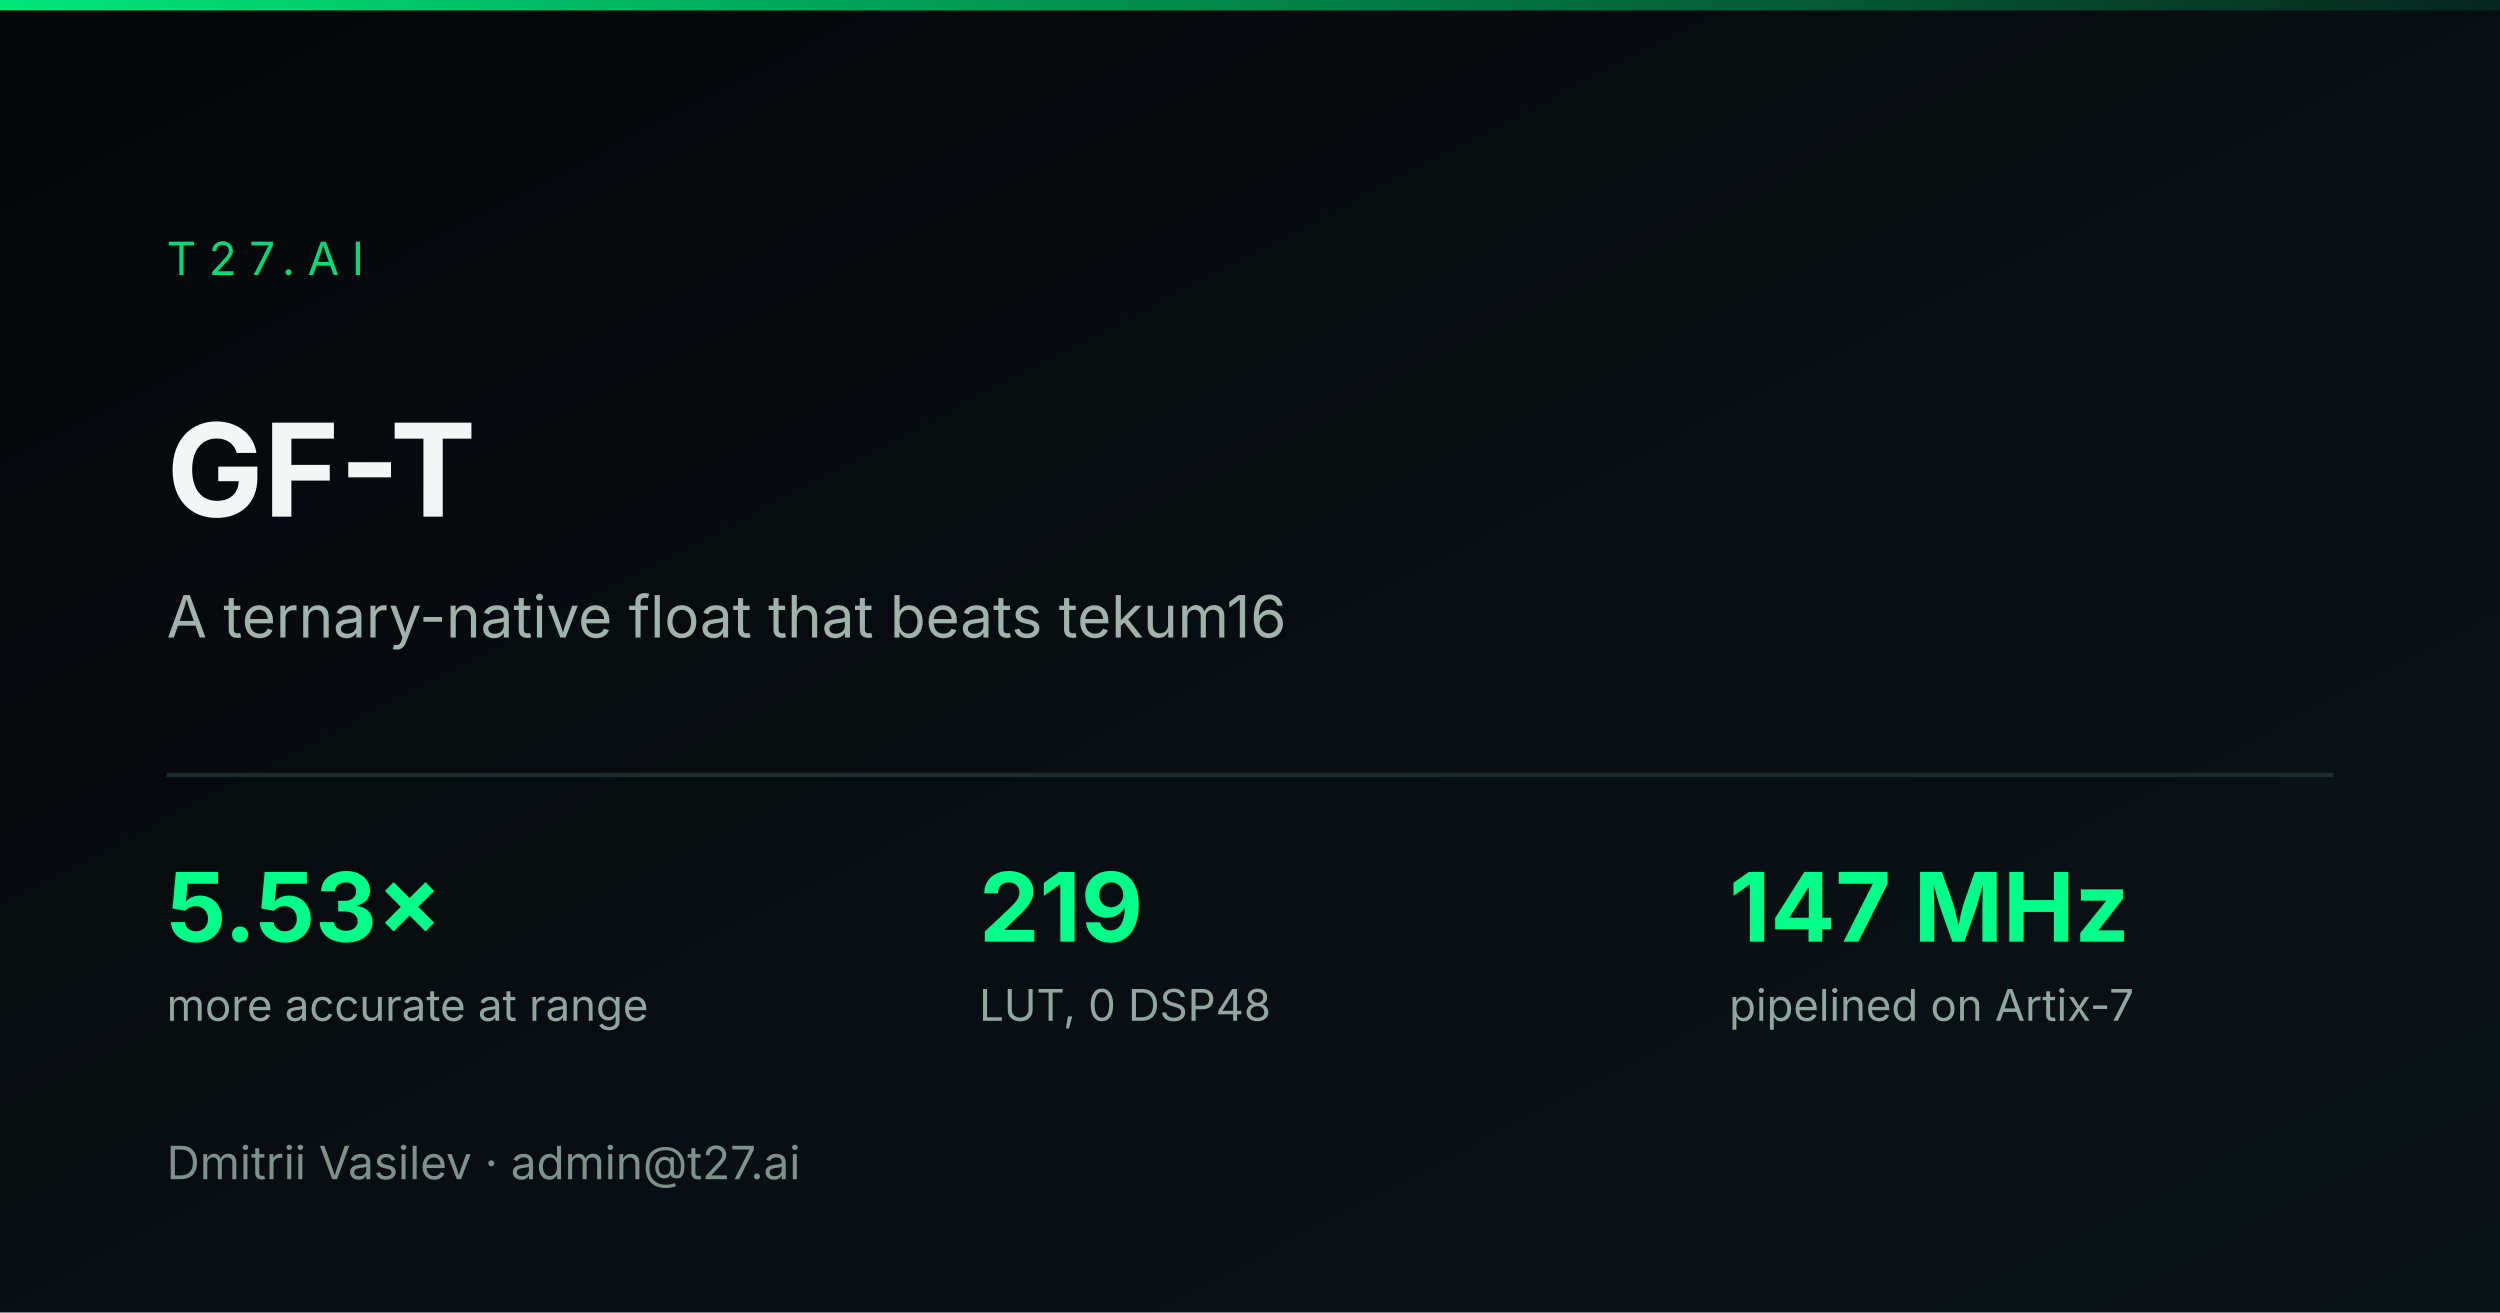
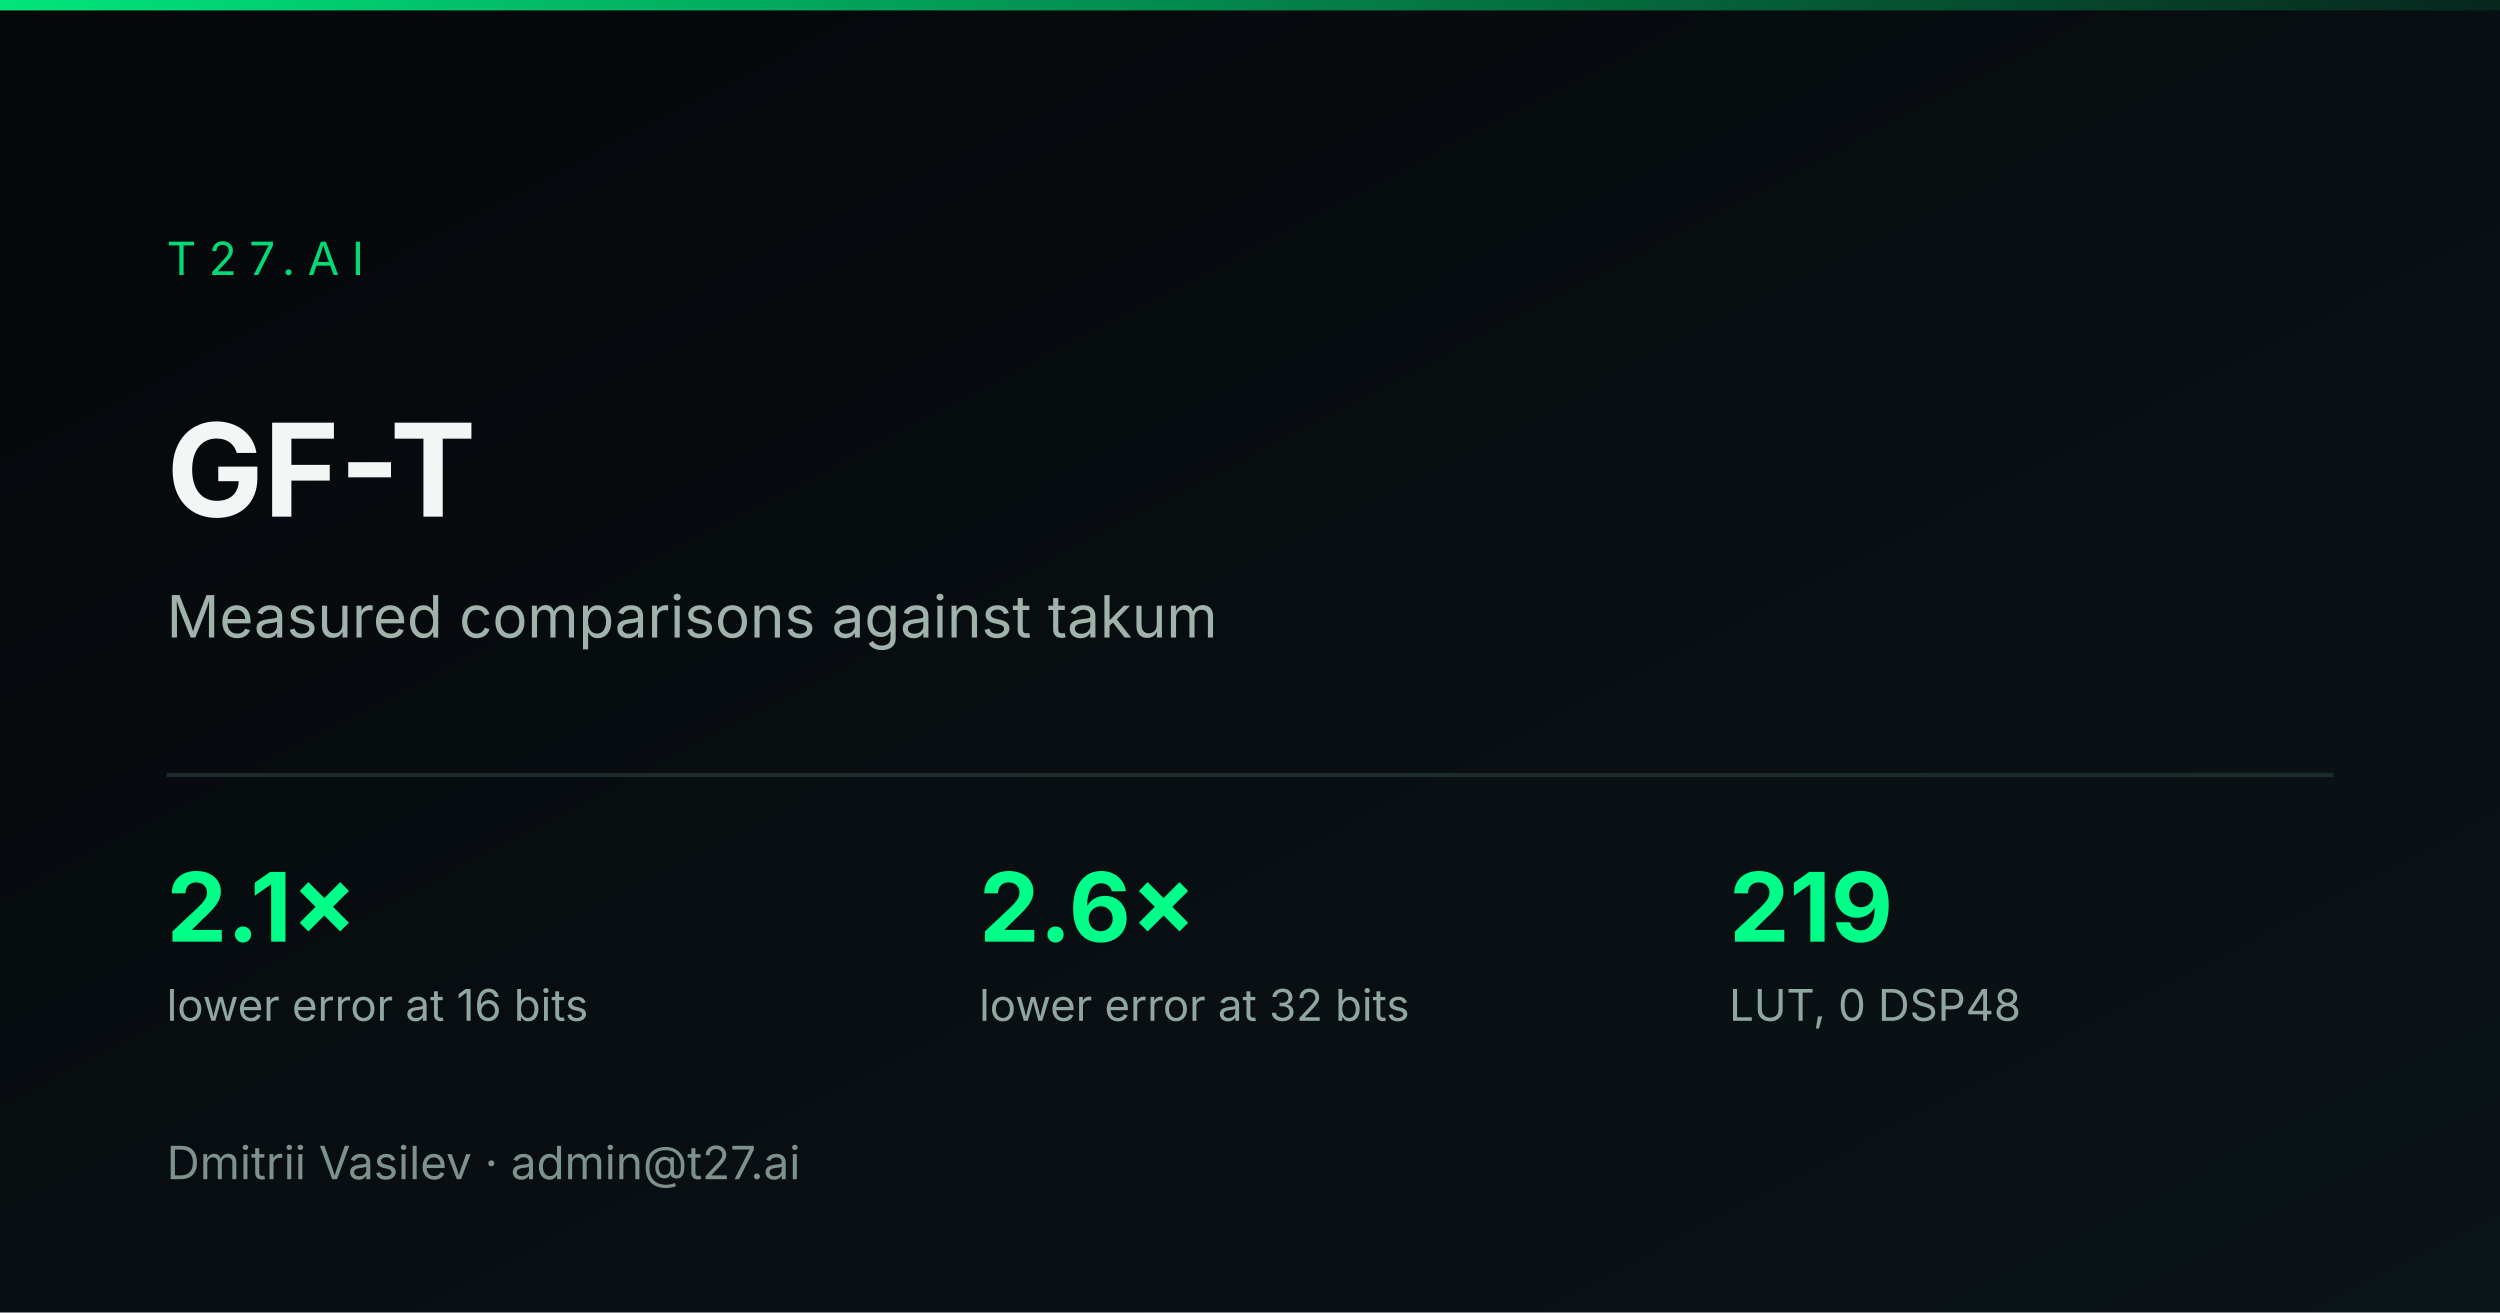
- <svg xmlns="http://www.w3.org/2000/svg" width="1200" height="630" viewBox="0 0 1200 630" role="img" aria-label="GF-T — a ternary-native float that beats tekum16">
+ <svg xmlns="http://www.w3.org/2000/svg" width="1200" height="630" viewBox="0 0 1200 630" role="img" aria-label="GF-T — measured takum comparisons">
  <defs>
    <linearGradient id="bg" x1="0" y1="0" x2="1" y2="1">
      <stop offset="0%" stop-color="#05070a" />
      <stop offset="100%" stop-color="#0b1418" />
    </linearGradient>
    <linearGradient id="glow" x1="0" y1="0" x2="1" y2="0">
      <stop offset="0%" stop-color="#00ff88" stop-opacity="0.9" />
      <stop offset="100%" stop-color="#00ff88" stop-opacity="0.1" />
    </linearGradient>
  </defs>
  <rect width="1200" height="630" fill="url(#bg)" />
  <rect x="0" y="0" width="1200" height="5" fill="url(#glow)" />
  <text x="80" y="132" font-family="Inter,Helvetica,Arial,sans-serif" font-size="22" letter-spacing="6" fill="#00ff88" opacity="0.85">T27.AI</text>
  <text x="80" y="248" font-family="Inter,Helvetica,Arial,sans-serif" font-size="62" font-weight="700" fill="#f2f6f4">GF-T</text>
-   <text x="80" y="306" font-family="Inter,Helvetica,Arial,sans-serif" font-size="28" fill="#9fb3ab">A ternary-native float that beats tekum16</text>
+   <text x="80" y="306" font-family="Inter,Helvetica,Arial,sans-serif" font-size="28" fill="#9fb3ab">Measured comparisons against takum</text>
  <line x1="80" y1="372" x2="1120" y2="372" stroke="#1d2b2a" stroke-width="2" />
-   <text x="80" y="452" font-family="Inter,Helvetica,Arial,sans-serif" font-size="46" font-weight="700" fill="#00ff88">5.53×</text>
-   <text x="80" y="490" font-family="Inter,Helvetica,Arial,sans-serif" font-size="21" fill="#8fa79f">more accurate at range</text>
-   <text x="470" y="452" font-family="Inter,Helvetica,Arial,sans-serif" font-size="46" font-weight="700" fill="#00ff88">219</text>
-   <text x="470" y="490" font-family="Inter,Helvetica,Arial,sans-serif" font-size="21" fill="#8fa79f">LUT, 0 DSP48</text>
-   <text x="830" y="452" font-family="Inter,Helvetica,Arial,sans-serif" font-size="46" font-weight="700" fill="#00ff88">147 MHz</text>
-   <text x="830" y="490" font-family="Inter,Helvetica,Arial,sans-serif" font-size="21" fill="#8fa79f">pipelined on Artix-7</text>
+   <text x="80" y="452" font-family="Inter,Helvetica,Arial,sans-serif" font-size="46" font-weight="700" fill="#00ff88">2.1×</text>
+   <text x="80" y="490" font-family="Inter,Helvetica,Arial,sans-serif" font-size="21" fill="#8fa79f">lower error at 16 bits</text>
+   <text x="470" y="452" font-family="Inter,Helvetica,Arial,sans-serif" font-size="46" font-weight="700" fill="#00ff88">2.6×</text>
+   <text x="470" y="490" font-family="Inter,Helvetica,Arial,sans-serif" font-size="21" fill="#8fa79f">lower error at 32 bits</text>
+   <text x="830" y="452" font-family="Inter,Helvetica,Arial,sans-serif" font-size="46" font-weight="700" fill="#00ff88">219</text>
+   <text x="830" y="490" font-family="Inter,Helvetica,Arial,sans-serif" font-size="21" fill="#8fa79f">LUT, 0 DSP48</text>
  <text x="80" y="566" font-family="Inter,Helvetica,Arial,sans-serif" font-size="22" fill="#7d928b">Dmitrii Vasilev · admin@t27.ai</text>
</svg>
